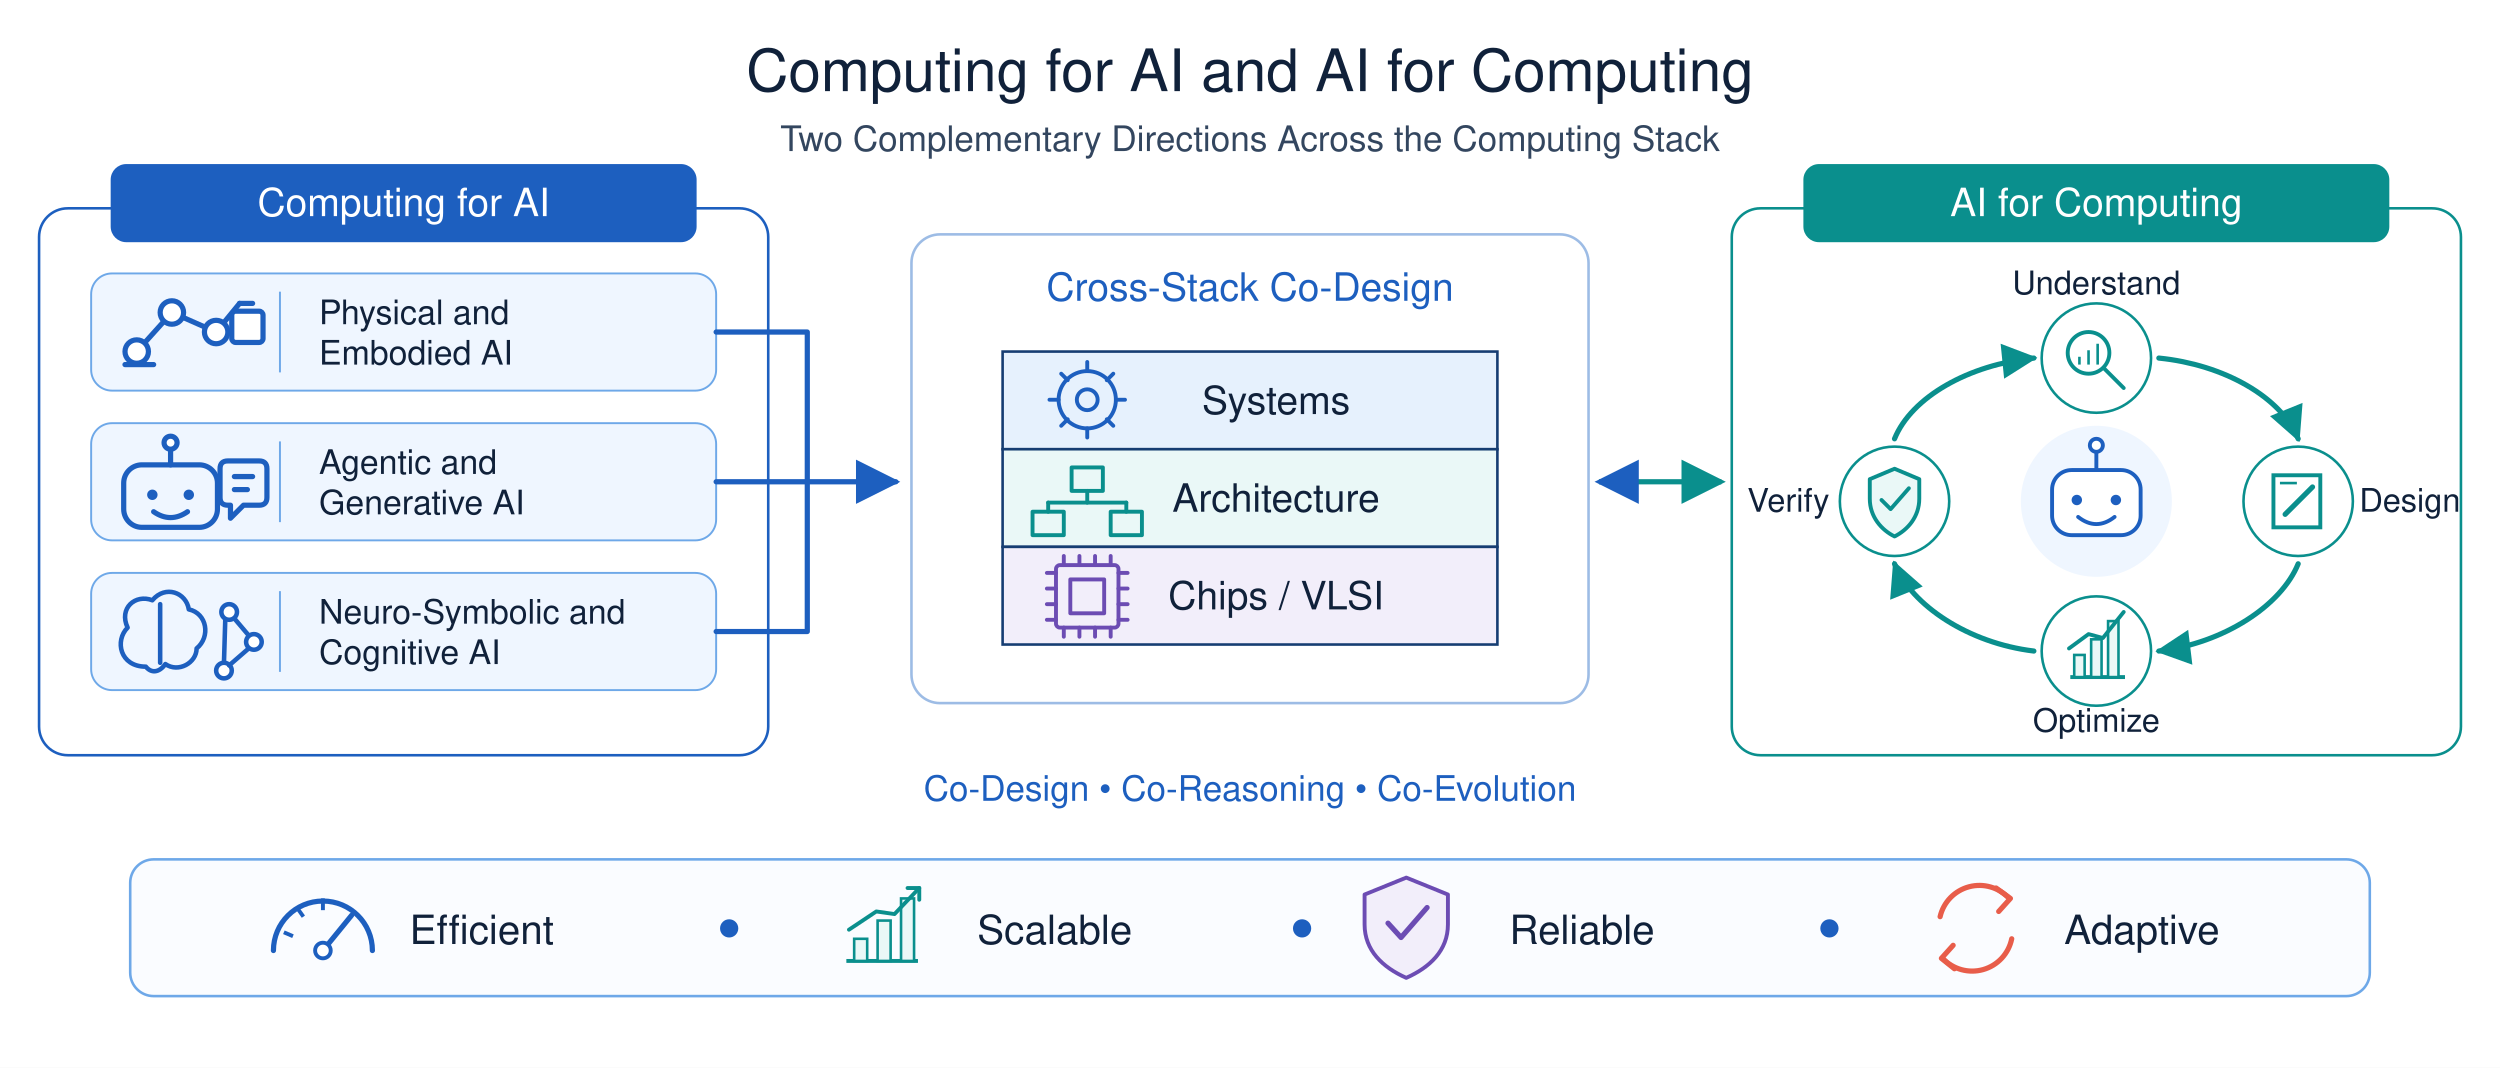
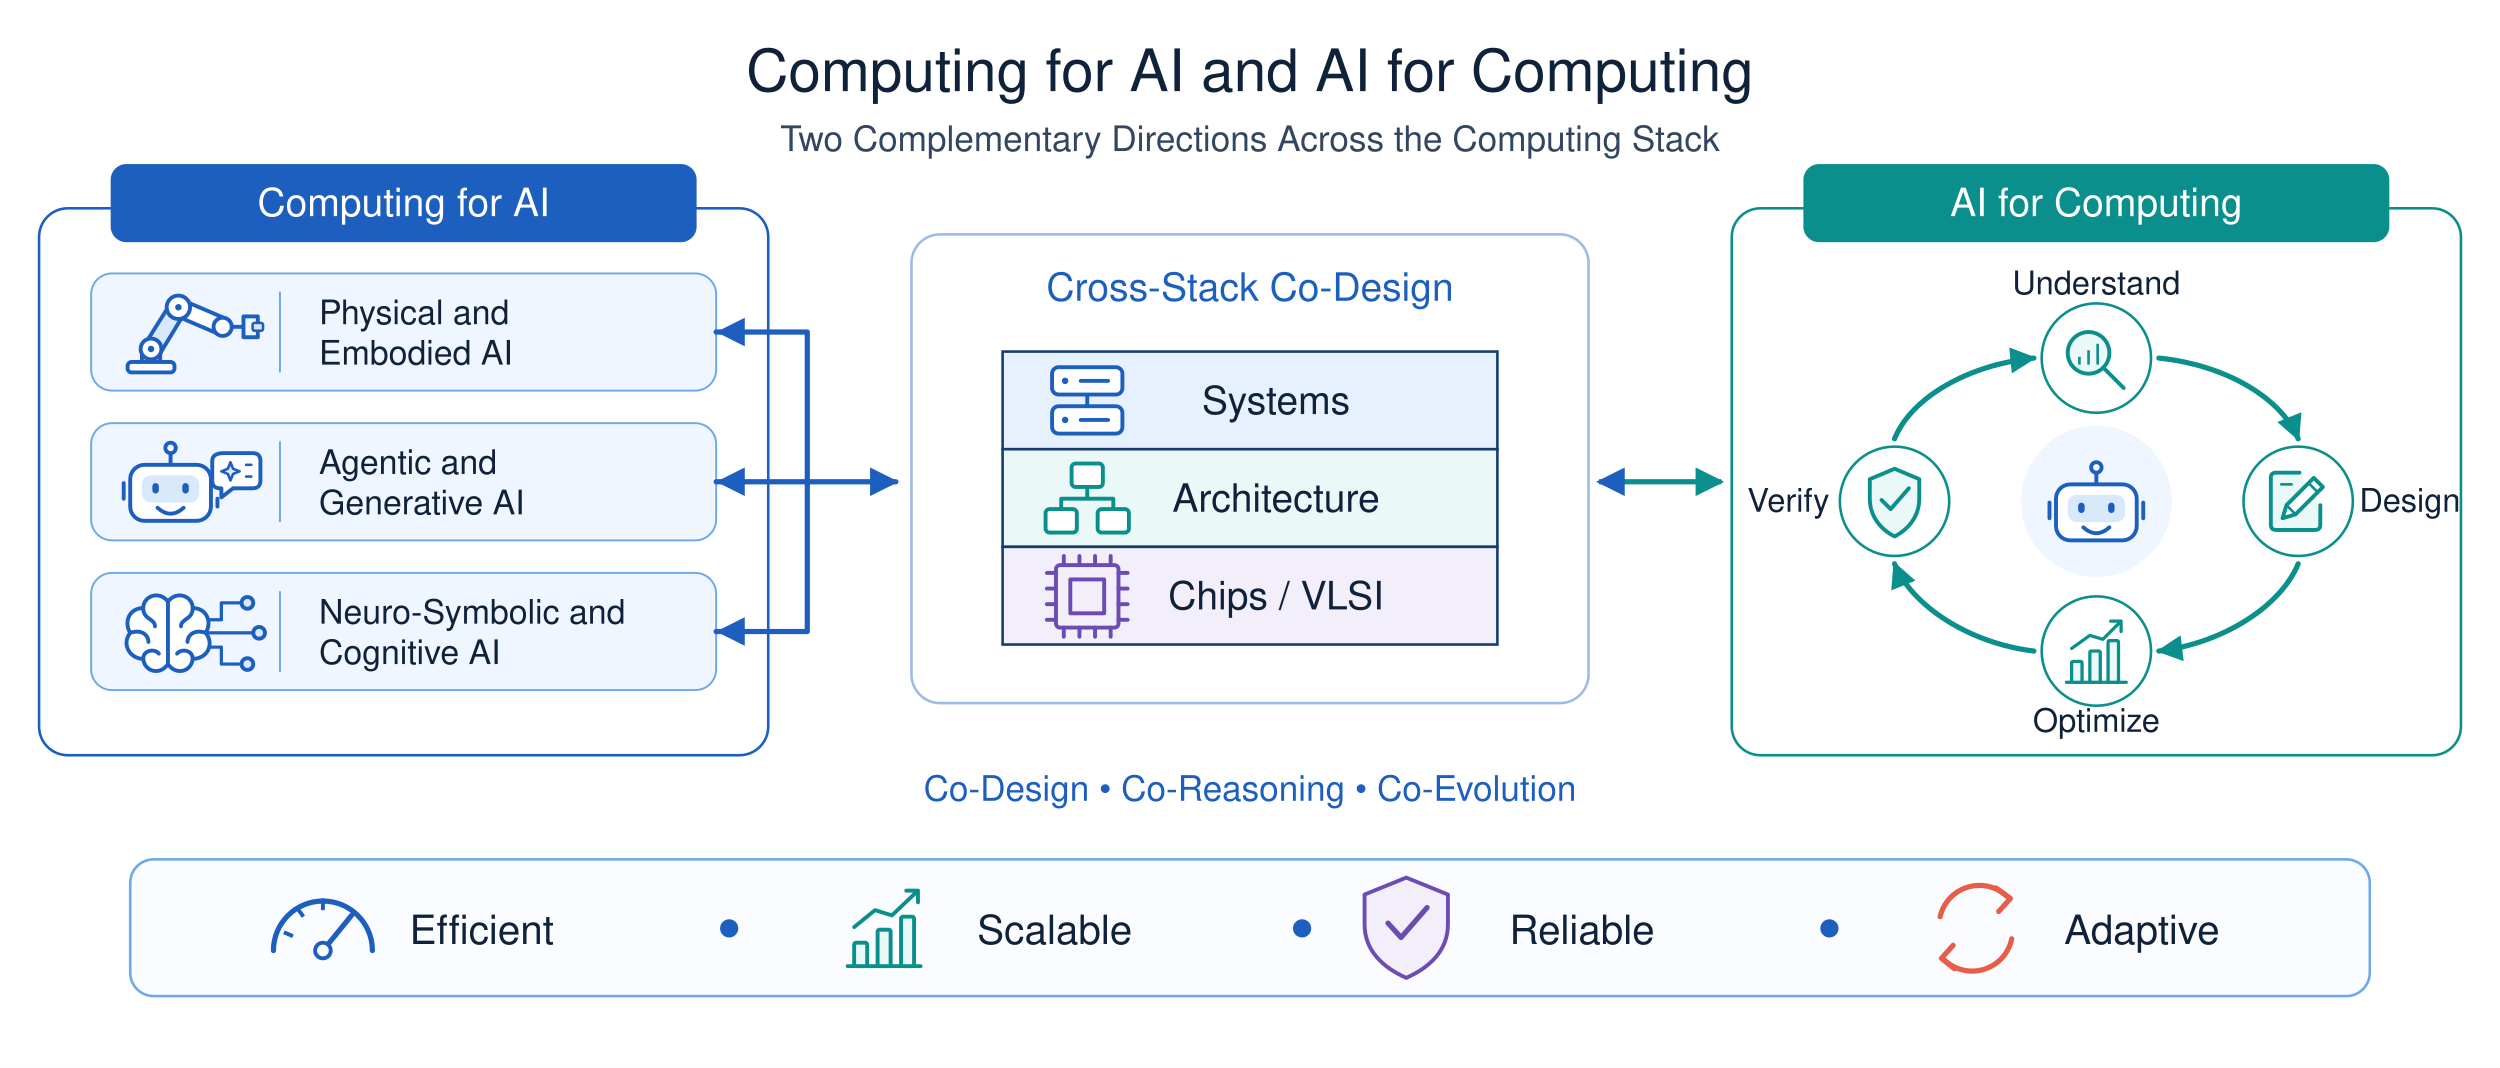
<svg xmlns="http://www.w3.org/2000/svg" version="1.1" width="1920" height="820" viewBox="0 0 1920 820">
  <defs>
-     <marker id="arrow-blue-outer" viewBox="0 0 10 10" refX="9" refY="5" markerWidth="34" markerHeight="34" markerUnits="userSpaceOnUse" orient="auto-start-reverse">
+     <marker id="arrow-blue-feedback" viewBox="0 0 10 10" refX="10" refY="5" markerWidth="22" markerHeight="22" markerUnits="userSpaceOnUse" orient="auto-start-reverse">
      <path d="M 0 0 L 10 5 L 0 10 Z" fill="#1D5FBF" />
    </marker>
-     <marker id="arrow-teal-outer" viewBox="0 0 10 10" refX="9" refY="5" markerWidth="34" markerHeight="34" markerUnits="userSpaceOnUse" orient="auto">
+     <marker id="arrow-blue-outer" viewBox="0 0 10 10" refX="9" refY="5" markerWidth="22" markerHeight="22" markerUnits="userSpaceOnUse" orient="auto-start-reverse">
+       <path d="M 0 0 L 10 5 L 0 10 Z" fill="#1D5FBF" />
+     </marker>
+     <marker id="arrow-teal-outer" viewBox="0 0 10 10" refX="9" refY="5" markerWidth="22" markerHeight="22" markerUnits="userSpaceOnUse" orient="auto">
      <path d="M 0 0 L 10 5 L 0 10 Z" fill="#0A8F8D" />
    </marker>
-     <marker id="arrow-teal-inner" viewBox="0 0 10 10" refX="9" refY="5" markerWidth="27" markerHeight="27" markerUnits="userSpaceOnUse" orient="auto">
+     <marker id="arrow-teal-inner" viewBox="0 0 10 10" refX="9" refY="5" markerWidth="20" markerHeight="20" markerUnits="userSpaceOnUse" orient="auto">
      <path d="M 0 0 L 10 5 L 0 10 Z" fill="#0A8F8D" />
    </marker>
  </defs>
  <rect id="background" x="0" y="0" width="1920" height="820" fill="#FFFFFF" />
  <g id="header" font-family="Helvetica, Arial, sans-serif" font-weight="400" font-style="normal" font-stretch="normal" text-anchor="middle">
    <text x="960" y="70" font-size="45" fill="#10213A">Computing for AI and AI for Computing</text>
    <text x="960" y="116" font-size="27" fill="#33465F">Two Complementary Directions Across the Computing Stack</text>
  </g>
  <g id="computing-for-ai">
    <rect x="30" y="160" width="560" height="420" rx="22" fill="#FFFFFF" stroke="#1D5FBF" stroke-width="2" />
    <rect x="85" y="126" width="450" height="60" rx="12" fill="#1D5FBF" />
    <text x="310" y="166" font-family="Helvetica, Arial, sans-serif" font-size="30" font-weight="400" font-style="normal" font-stretch="normal" text-anchor="middle" fill="#FFFFFF">Computing for AI</text>
    <g id="physical-embodied-ai">
      <rect x="70" y="210" width="480" height="90" rx="16" fill="#EFF6FF" stroke="#6EA8E8" stroke-width="1.5" />
      <line x1="215" y1="224" x2="215" y2="286" stroke="#6EA8E8" stroke-width="1.5" />
-       <g transform="translate(0 -5)" fill="none" stroke="#1D5FBF" stroke-width="4" stroke-linecap="round" stroke-linejoin="round">
-         <line x1="105" y1="275" x2="132" y2="245" />
-         <line x1="132" y1="245" x2="166" y2="260" />
-         <line x1="166" y1="260" x2="184" y2="238" />
-         <circle cx="105" cy="275" r="9" fill="#FFFFFF" />
-         <circle cx="132" cy="245" r="9" fill="#FFFFFF" />
-         <circle cx="166" cy="260" r="9" fill="#FFFFFF" />
-         <line x1="184" y1="238" x2="194" y2="238" />
-         <line x1="96" y1="285" x2="118" y2="285" />
-         <rect x="178" y="244" width="24" height="24" rx="3" fill="#FFFFFF" />
+       <g id="physical-ai-icon" transform="translate(91 222)" fill="none" stroke="#1D5FBF" stroke-width="3" stroke-linecap="round" stroke-linejoin="round">
+         <path d="M 18 46 L 40 11 L 51 18 L 31 51 Z" fill="#D9E9FC" />
+         <path d="M 48 8 L 83 23 L 78 35 L 43 20 Z" fill="#FFFFFF" />
+         <path d="M 18 50 V 56 H 32 V 50" fill="#D9E9FC" />
+         <rect x="7" y="56" width="36" height="8" rx="3" fill="#FFFFFF" />
+         <circle cx="25" cy="46" r="8" fill="#FFFFFF" />
+         <circle cx="46" cy="14" r="9" fill="#FFFFFF" />
+         <circle cx="80" cy="29" r="7" fill="#FFFFFF" />
+         <circle cx="46" cy="14" r="2.5" fill="#1D5FBF" stroke="none" />
+         <circle cx="25" cy="46" r="2.5" fill="#1D5FBF" stroke="none" />
+         <path d="M 87 29 H 96 M 96 21 V 37 M 96 21 H 107 V 25 M 96 37 H 107 V 33" />
+         <rect x="103" y="26" width="8" height="6" rx="1.5" fill="#D9E9FC" stroke-width="2" />
      </g>
      <text x="245" y="249" font-family="Helvetica, Arial, sans-serif" font-size="26" font-weight="400" font-style="normal" font-stretch="normal" fill="#10213A">
        <tspan x="245" dy="0">Physical and</tspan>
        <tspan x="245" dy="31">Embodied AI</tspan>
      </text>
    </g>
    <g id="agentic-generative-ai">
      <rect x="70" y="325" width="480" height="90" rx="16" fill="#EFF6FF" stroke="#6EA8E8" stroke-width="1.5" />
      <line x1="215" y1="339" x2="215" y2="401" stroke="#6EA8E8" stroke-width="1.5" />
-       <g transform="translate(0 9)" fill="none" stroke="#1D5FBF" stroke-width="4" stroke-linecap="round" stroke-linejoin="round">
-         <rect x="95" y="348" width="72" height="48" rx="14" />
-         <line x1="131" y1="348" x2="131" y2="335" />
-         <circle cx="131" cy="331" r="5" fill="#FFFFFF" />
-         <circle cx="117" cy="371" r="4" fill="#1D5FBF" stroke="none" />
-         <circle cx="145" cy="371" r="4" fill="#1D5FBF" stroke="none" />
-         <path d="M 118 384 Q 131 393 144 384" />
-         <path d="M 175 345 H 199 Q 205 345 205 351 V 373 Q 205 379 199 379 H 187 L 177 389 V 379 H 175 Q 169 379 169 373 V 351 Q 169 345 175 345 Z" />
-         <line x1="180" y1="357" x2="194" y2="357" />
-         <line x1="180" y1="367" x2="190" y2="367" />
+       <g id="agentic-ai-icon" transform="translate(92 338)" fill="none" stroke="#1D5FBF" stroke-width="3" stroke-linecap="round" stroke-linejoin="round">
+         <path d="M 39 19 V 10" />
+         <circle cx="39" cy="6" r="4" fill="#FFFFFF" />
+         <path d="M 3 33 V 45 M 75 45 V 51" />
+         <rect x="8" y="19" width="62" height="43" rx="11" fill="#FFFFFF" />
+         <rect x="17" y="27" width="44" height="21" rx="7" fill="#D9E9FC" stroke="none" />
+         <rect x="25" y="33" width="5" height="8" rx="2.5" fill="#1D5FBF" stroke="none" />
+         <rect x="48" y="33" width="5" height="8" rx="2.5" fill="#1D5FBF" stroke="none" />
+         <path d="M 29 52 Q 39 61 49 52" />
+         <path d="M 80 10 H 102 Q 108 10 108 16 V 31 Q 108 37 102 37 H 87 L 78 44 V 37 H 77 Q 71 37 71 31 V 16 Q 71 10 80 10 Z" fill="#FFFFFF" />
+         <path d="M 85 17 L 87 22 L 92 24 L 87 26 L 85 31 L 83 26 L 78 24 L 83 22 Z" fill="#D9E9FC" stroke-width="2" />
+         <path d="M 97 19 H 101 M 97 28 H 101" stroke-width="2" />
      </g>
      <text x="245" y="364" font-family="Helvetica, Arial, sans-serif" font-size="26" font-weight="400" font-style="normal" font-stretch="normal" fill="#10213A">
        <tspan x="245" dy="0">Agentic and</tspan>
        <tspan x="245" dy="31">Generative AI</tspan>
      </text>
    </g>
    <g id="neuro-symbolic-cognitive-ai">
      <rect x="70" y="440" width="480" height="90" rx="16" fill="#EFF6FF" stroke="#6EA8E8" stroke-width="1.5" />
      <line x1="215" y1="454" x2="215" y2="516" stroke="#6EA8E8" stroke-width="1.5" />
-       <g transform="translate(0 8)" fill="none" stroke="#1D5FBF" stroke-width="3.5" stroke-linecap="round" stroke-linejoin="round">
-         <path d="M 112 504 C 92 504 88 484 98 474 C 91 459 104 448 117 453 C 127 441 143 447 145 460 C 159 463 162 481 151 490 C 151 501 137 509 127 502 C 122 509 116 509 112 504 Z" />
-         <line x1="123" y1="456" x2="123" y2="501" />
-         <circle cx="176" cy="462" r="6" fill="#FFFFFF" />
-         <circle cx="195" cy="485" r="6" fill="#FFFFFF" />
-         <circle cx="172" cy="507" r="6" fill="#FFFFFF" />
-         <line x1="180" y1="467" x2="191" y2="480" />
-         <line x1="191" y1="490" x2="176" y2="503" />
-         <line x1="173" y1="468" x2="172" y2="501" />
+       <g id="cognitive-ai-icon" transform="translate(90 453)" fill="none" stroke="#1D5FBF" stroke-width="3" stroke-linecap="round" stroke-linejoin="round">
+         <path d="M 58 23 H 80 V 10 H 96 M 58 33 H 105 M 58 44 H 80 V 57 H 96" stroke-width="2.5" />
+         <path d="M 39 9 C 32 0 20 5 20 14 C 9 14 5 25 10 33 C 3 42 10 53 20 53 C 21 63 33 66 39 57 C 45 66 57 63 58 53 C 69 53 75 42 68 33 C 73 25 69 14 58 14 C 58 5 46 0 39 9 Z" fill="#FFFFFF" />
+         <path d="M 39 9 V 57 M 20 14 C 20 23 29 22 29 28 M 10 33 C 19 30 24 35 24 40 M 20 53 C 20 46 29 45 32 49 M 58 14 C 58 23 49 22 49 28 M 68 33 C 59 30 54 35 54 40 M 58 53 C 58 46 49 45 46 49" />
+         <circle cx="100" cy="10" r="4.5" fill="#D9E9FC" />
+         <circle cx="109" cy="33" r="4.5" fill="#D9E9FC" />
+         <circle cx="100" cy="57" r="4.5" fill="#D9E9FC" />
      </g>
      <text x="245" y="479" font-family="Helvetica, Arial, sans-serif" font-size="26" font-weight="400" font-style="normal" font-stretch="normal" fill="#10213A">
        <tspan x="245" dy="0">Neuro-Symbolic and</tspan>
        <tspan x="245" dy="31">Cognitive AI</tspan>
      </text>
    </g>
-     <path d="M 550 255 H 620 V 370 H 688" fill="none" stroke="#1D5FBF" stroke-width="4" stroke-linecap="round" stroke-linejoin="round" marker-end="url(#arrow-blue-outer)" />
-     <path d="M 550 370 H 620" fill="none" stroke="#1D5FBF" stroke-width="4" stroke-linecap="round" />
-     <path d="M 550 485 H 620 V 370" fill="none" stroke="#1D5FBF" stroke-width="4" stroke-linecap="round" stroke-linejoin="round" />
+     <path d="M 550 255 H 620 V 370 H 688" fill="none" stroke="#1D5FBF" stroke-width="4" stroke-linecap="round" stroke-linejoin="round" marker-start="url(#arrow-blue-feedback)" marker-end="url(#arrow-blue-outer)" />
+     <path d="M 550 370 H 620" fill="none" stroke="#1D5FBF" stroke-width="4" stroke-linecap="round" marker-start="url(#arrow-blue-feedback)" />
+     <path d="M 550 485 H 620 V 370" fill="none" stroke="#1D5FBF" stroke-width="4" stroke-linecap="round" stroke-linejoin="round" marker-start="url(#arrow-blue-feedback)" />
  </g>
  <g id="cross-stack-co-design">
    <rect x="700" y="180" width="520" height="360" rx="22" fill="#FFFFFF" stroke="#9DBCE5" stroke-width="2" />
    <text x="960" y="231" font-family="Helvetica, Arial, sans-serif" font-size="30" font-weight="400" font-style="normal" font-stretch="normal" text-anchor="middle" fill="#1D5FBF">Cross-Stack Co-Design</text>
    <g id="systems-layer">
      <rect x="770" y="270" width="380" height="75" fill="#E6F1FD" stroke="#163D72" stroke-width="2" />
-       <g fill="none" stroke="#1D5FBF" stroke-width="3" stroke-linecap="round" stroke-linejoin="round">
-         <circle cx="835" cy="307" r="22" />
-         <circle cx="835" cy="307" r="8" />
-         <line x1="835" y1="278" x2="835" y2="285" />
-         <line x1="835" y1="329" x2="835" y2="336" />
-         <line x1="806" y1="307" x2="813" y2="307" />
-         <line x1="857" y1="307" x2="864" y2="307" />
-         <line x1="815" y1="287" x2="820" y2="292" />
-         <line x1="850" y1="322" x2="855" y2="327" />
-         <line x1="855" y1="287" x2="850" y2="292" />
-         <line x1="820" y1="322" x2="815" y2="327" />
+       <g id="systems-icon" fill="none" stroke="#1D5FBF" stroke-width="3" stroke-linecap="round" stroke-linejoin="round">
+         <path d="M 835 301 V 312" />
+         <rect x="808" y="282" width="54" height="21" rx="5" fill="#FFFFFF" />
+         <rect x="808" y="312" width="54" height="21" rx="5" fill="#FFFFFF" />
+         <circle cx="818" cy="292.5" r="2.5" fill="#1D5FBF" stroke="none" />
+         <circle cx="818" cy="322.5" r="2.5" fill="#1D5FBF" stroke="none" />
+         <path d="M 830 292.5 H 851 M 830 322.5 H 851" />
      </g>
      <text x="980" y="318" font-family="Helvetica, Arial, sans-serif" font-size="30" font-weight="400" font-style="normal" font-stretch="normal" text-anchor="middle" fill="#10213A">Systems</text>
    </g>
    <g id="architecture-layer">
      <rect x="770" y="345" width="380" height="75" fill="#EAF8F7" stroke="#163D72" stroke-width="2" />
-       <g fill="none" stroke="#0A8F8D" stroke-width="3" stroke-linecap="round" stroke-linejoin="round">
-         <rect x="823" y="359" width="24" height="18" />
-         <rect x="793" y="393" width="24" height="18" />
-         <rect x="853" y="393" width="24" height="18" />
-         <line x1="835" y1="377" x2="835" y2="386" />
-         <line x1="805" y1="386" x2="865" y2="386" />
-         <line x1="805" y1="386" x2="805" y2="393" />
-         <line x1="865" y1="386" x2="865" y2="393" />
+       <g id="architecture-icon" fill="none" stroke="#0A8F8D" stroke-width="3" stroke-linecap="round" stroke-linejoin="round">
+         <path d="M 835 374 V 383 M 815 391 V 383 H 855 V 391" />
+         <rect x="823" y="356" width="24" height="18" rx="3" fill="#FFFFFF" />
+         <rect x="803" y="391" width="24" height="18" rx="3" fill="#FFFFFF" />
+         <rect x="843" y="391" width="24" height="18" rx="3" fill="#FFFFFF" />
      </g>
      <text x="980" y="393" font-family="Helvetica, Arial, sans-serif" font-size="30" font-weight="400" font-style="normal" font-stretch="normal" text-anchor="middle" fill="#10213A">Architecture</text>
    </g>
    <g id="silicon-layer">
      <rect x="770" y="420" width="380" height="75" fill="#F2EEFA" stroke="#163D72" stroke-width="2" />
      <g fill="none" stroke="#6C4CB3" stroke-width="3" stroke-linecap="round" stroke-linejoin="round">
        <rect x="811" y="434" width="48" height="48" rx="3" />
        <rect x="822" y="445" width="26" height="26" />
        <line x1="817" y1="427" x2="817" y2="434" />
        <line x1="829" y1="427" x2="829" y2="434" />
        <line x1="841" y1="427" x2="841" y2="434" />
        <line x1="853" y1="427" x2="853" y2="434" />
        <line x1="817" y1="482" x2="817" y2="489" />
        <line x1="829" y1="482" x2="829" y2="489" />
        <line x1="841" y1="482" x2="841" y2="489" />
        <line x1="853" y1="482" x2="853" y2="489" />
        <line x1="804" y1="440" x2="811" y2="440" />
        <line x1="804" y1="452" x2="811" y2="452" />
        <line x1="804" y1="464" x2="811" y2="464" />
        <line x1="804" y1="476" x2="811" y2="476" />
        <line x1="859" y1="440" x2="866" y2="440" />
        <line x1="859" y1="452" x2="866" y2="452" />
        <line x1="859" y1="464" x2="866" y2="464" />
        <line x1="859" y1="476" x2="866" y2="476" />
      </g>
      <text x="980" y="468" font-family="Helvetica, Arial, sans-serif" font-size="30" font-weight="400" font-style="normal" font-stretch="normal" text-anchor="middle" fill="#10213A">Chips / VLSI</text>
    </g>
  </g>
  <line x1="1228" y1="370" x2="1322" y2="370" stroke="#0A8F8D" stroke-width="4" marker-start="url(#arrow-blue-outer)" marker-end="url(#arrow-teal-outer)" />
  <g id="ai-for-computing">
    <rect x="1330" y="160" width="560" height="420" rx="22" fill="#FFFFFF" stroke="#0A8F8D" stroke-width="2" />
    <rect x="1385" y="126" width="450" height="60" rx="12" fill="#0A8F8D" />
    <text x="1610" y="166" font-family="Helvetica, Arial, sans-serif" font-size="30" font-weight="400" font-style="normal" font-stretch="normal" text-anchor="middle" fill="#FFFFFF">AI for Computing</text>
    <g id="agentic-design-loop" fill="none" stroke="#0A8F8D" stroke-width="4" stroke-linecap="round">
      <path d="M 1658 275 C 1708 280 1752 305 1765 337" marker-end="url(#arrow-teal-inner)" />
      <path d="M 1765 433 C 1752 465 1708 494 1658 500" marker-end="url(#arrow-teal-inner)" />
      <path d="M 1562 500 C 1512 494 1468 465 1455 433" marker-end="url(#arrow-teal-inner)" />
      <path d="M 1455 337 C 1468 305 1512 280 1562 275" marker-end="url(#arrow-teal-inner)" />
    </g>
    <g id="understand-node" transform="translate(0 25)">
      <circle cx="1610" cy="250" r="42" fill="#FFFFFF" stroke="#0A8F8D" stroke-width="2" />
-       <circle cx="1604" cy="246" r="16" fill="none" stroke="#0A8F8D" stroke-width="3" />
+       <circle cx="1604" cy="246" r="16" fill="#EAF8F7" stroke="#0A8F8D" stroke-width="3" />
      <line x1="1616" y1="258" x2="1631" y2="273" stroke="#0A8F8D" stroke-width="3" stroke-linecap="round" />
      <line x1="1597" y1="249" x2="1597" y2="255" stroke="#0A8F8D" stroke-width="2" />
      <line x1="1604" y1="244" x2="1604" y2="255" stroke="#0A8F8D" stroke-width="2" />
      <line x1="1611" y1="239" x2="1611" y2="255" stroke="#0A8F8D" stroke-width="2" />
      <text x="1610" y="201" font-family="Helvetica, Arial, sans-serif" font-size="25" font-weight="400" font-style="normal" font-stretch="normal" text-anchor="middle" fill="#10213A">Understand</text>
    </g>
    <g id="design-node">
      <circle cx="1765" cy="385" r="42" fill="#FFFFFF" stroke="#0A8F8D" stroke-width="2" />
-       <rect x="1746" y="365" width="36" height="40" fill="none" stroke="#0A8F8D" stroke-width="3" />
-       <line x1="1755" y1="395" x2="1776" y2="374" stroke="#0A8F8D" stroke-width="4" stroke-linecap="round" />
-       <line x1="1751" y1="371" x2="1764" y2="371" stroke="#0A8F8D" stroke-width="2" />
+       <g id="design-icon" fill="none" stroke="#0A8F8D" stroke-width="3" stroke-linecap="round" stroke-linejoin="round">
+         <path d="M 1766 363 H 1748 Q 1744 363 1744 367 V 403 Q 1744 407 1748 407 H 1778 Q 1782 407 1782 403 V 388" fill="#EAF8F7" />
+         <path d="M 1756 388 L 1777 367 L 1784 374 L 1763 395 L 1753 398 Z" fill="#FFFFFF" />
+         <path d="M 1773 371 L 1780 378 M 1756 388 L 1763 395 M 1752 372 H 1760" stroke-width="2" />
+       </g>
      <text x="1812" y="393" font-family="Helvetica, Arial, sans-serif" font-size="25" font-weight="400" font-style="normal" font-stretch="normal" text-anchor="start" fill="#10213A">Design</text>
    </g>
    <g id="optimize-node">
      <circle cx="1610" cy="500" r="42" fill="#FFFFFF" stroke="#0A8F8D" stroke-width="2" />
-       <line x1="1590" y1="520" x2="1632" y2="520" stroke="#0A8F8D" stroke-width="3" />
-       <rect x="1593" y="503" width="8" height="17" fill="#EAF8F7" stroke="#0A8F8D" stroke-width="2" />
-       <rect x="1606" y="491" width="8" height="29" fill="#EAF8F7" stroke="#0A8F8D" stroke-width="2" />
-       <rect x="1619" y="477" width="8" height="43" fill="#EAF8F7" stroke="#0A8F8D" stroke-width="2" />
-       <path d="M 1589 498 L 1604 487 L 1615 490 L 1631 470" fill="none" stroke="#0A8F8D" stroke-width="3" stroke-linecap="round" stroke-linejoin="round" />
+       <g id="optimize-icon" transform="translate(1586 474)" fill="none" stroke="#0A8F8D" stroke-width="2.5" stroke-linecap="round" stroke-linejoin="round">
+         <path d="M 1 50 H 47" />
+         <rect x="5" y="34" width="8" height="16" rx="1" fill="#EAF8F7" />
+         <rect x="19" y="26" width="8" height="24" rx="1" fill="#EAF8F7" />
+         <rect x="33" y="18" width="8" height="32" rx="1" fill="#EAF8F7" />
+         <path d="M 5 24 L 19 14 L 29 17 L 43 3 M 35 3 H 43 V 11" />
+       </g>
      <text x="1610" y="562" font-family="Helvetica, Arial, sans-serif" font-size="25" font-weight="400" font-style="normal" font-stretch="normal" text-anchor="middle" fill="#10213A">Optimize</text>
    </g>
    <g id="verify-node">
      <circle cx="1455" cy="385" r="42" fill="#FFFFFF" stroke="#0A8F8D" stroke-width="2" />
      <path d="M 1455 360 L 1474 368 V 383 C 1474 397 1465 407 1455 412 C 1445 407 1436 397 1436 383 V 368 Z" fill="#EAF8F7" stroke="#0A8F8D" stroke-width="3" stroke-linejoin="round" />
      <path d="M 1445 384 L 1452 391 L 1466 375" fill="none" stroke="#0A8F8D" stroke-width="3" stroke-linecap="round" stroke-linejoin="round" />
      <text x="1405" y="393" font-family="Helvetica, Arial, sans-serif" font-size="25" font-weight="400" font-style="normal" font-stretch="normal" text-anchor="end" fill="#10213A">Verify</text>
    </g>
    <g id="central-agent">
      <circle cx="1610" cy="385" r="58" fill="#EFF6FF" />
-       <rect x="1576" y="361" width="68" height="50" rx="15" fill="#FFFFFF" stroke="#1D5FBF" stroke-width="3" />
-       <line x1="1610" y1="361" x2="1610" y2="347" stroke="#1D5FBF" stroke-width="3" />
-       <circle cx="1610" cy="342" r="5" fill="#FFFFFF" stroke="#1D5FBF" stroke-width="3" />
-       <circle cx="1595" cy="384" r="4" fill="#1D5FBF" />
-       <circle cx="1625" cy="384" r="4" fill="#1D5FBF" />
-       <path d="M 1596 397 Q 1610 408 1624 397" fill="none" stroke="#1D5FBF" stroke-width="3" stroke-linecap="round" />
+       <g id="central-agent-icon" transform="translate(1571 353)" fill="none" stroke="#1D5FBF" stroke-width="3" stroke-linecap="round" stroke-linejoin="round">
+         <path d="M 39 19 V 10 M 3 33 V 45 M 75 33 V 45" />
+         <circle cx="39" cy="6" r="4" fill="#FFFFFF" />
+         <rect x="8" y="19" width="62" height="43" rx="11" fill="#FFFFFF" />
+         <rect x="17" y="27" width="44" height="21" rx="7" fill="#D9E9FC" stroke="none" />
+         <rect x="25" y="33" width="5" height="8" rx="2.5" fill="#1D5FBF" stroke="none" />
+         <rect x="48" y="33" width="5" height="8" rx="2.5" fill="#1D5FBF" stroke="none" />
+         <path d="M 29 52 Q 39 61 49 52" />
+       </g>
    </g>
  </g>
  <text x="960" y="615" font-family="Helvetica, Arial, sans-serif" font-size="27" font-weight="400" font-style="normal" font-stretch="normal" text-anchor="middle" fill="#1D5FBF">Co-Design • Co-Reasoning • Co-Evolution</text>
  <g id="outcomes">
    <rect x="100" y="660" width="1720" height="105" rx="18" fill="#FAFCFF" stroke="#6EA8E8" stroke-width="2" />
    <g id="efficient-outcome">
      <path d="M 210 730 A 38 38 0 0 1 286 730" fill="none" stroke="#1D5FBF" stroke-width="4" stroke-linecap="round" />
      <line x1="248" y1="730" x2="270" y2="703" stroke="#1D5FBF" stroke-width="4" stroke-linecap="round" />
      <circle cx="248" cy="730" r="6" fill="#FFFFFF" stroke="#1D5FBF" stroke-width="3" />
      <line x1="218" y1="716" x2="225" y2="719" stroke="#1D5FBF" stroke-width="3" />
      <line x1="228" y1="697" x2="233" y2="704" stroke="#1D5FBF" stroke-width="3" />
      <line x1="248" y1="690" x2="248" y2="699" stroke="#1D5FBF" stroke-width="3" />
      <text x="370" y="725" font-family="Helvetica, Arial, sans-serif" font-size="31" font-weight="400" font-style="normal" font-stretch="normal" text-anchor="middle" fill="#10213A">Efficient</text>
    </g>
    <circle cx="560" cy="713" r="7" fill="#1D5FBF" />
    <g id="scalable-outcome">
-       <line x1="650" y1="738" x2="705" y2="738" stroke="#0A8F8D" stroke-width="3" />
-       <rect x="656" y="721" width="10" height="17" fill="#EAF8F7" stroke="#0A8F8D" stroke-width="2" />
-       <rect x="674" y="707" width="10" height="31" fill="#EAF8F7" stroke="#0A8F8D" stroke-width="2" />
-       <rect x="692" y="690" width="10" height="48" fill="#EAF8F7" stroke="#0A8F8D" stroke-width="2" />
-       <path d="M 652 714 L 673 700 L 687 702 L 706 682" fill="none" stroke="#0A8F8D" stroke-width="3" stroke-linecap="round" stroke-linejoin="round" />
-       <polyline points="697,682 706,682 706,691" fill="none" stroke="#0A8F8D" stroke-width="3" stroke-linecap="round" stroke-linejoin="round" />
+       <g id="scalable-icon" transform="translate(649 681)" fill="none" stroke="#0A8F8D" stroke-width="3" stroke-linecap="round" stroke-linejoin="round">
+         <path d="M 2 61 H 58" />
+         <rect x="7" y="43" width="10" height="18" rx="1.5" fill="#EAF8F7" />
+         <rect x="25" y="33" width="10" height="28" rx="1.5" fill="#EAF8F7" />
+         <rect x="43" y="23" width="10" height="38" rx="1.5" fill="#EAF8F7" />
+         <path d="M 7 31 L 23 18 L 36 22 L 56 3 M 47 3 H 56 V 12" />
+       </g>
      <text x="810" y="725" font-family="Helvetica, Arial, sans-serif" font-size="31" font-weight="400" font-style="normal" font-stretch="normal" text-anchor="middle" fill="#10213A">Scalable</text>
    </g>
    <circle cx="1000" cy="713" r="7" fill="#1D5FBF" />
    <g id="reliable-outcome">
      <g transform="translate(0 -7)">
        <path d="M 1080 681 L 1112 694 V 717 C 1112 737 1098 750 1080 758 C 1062 750 1048 737 1048 717 V 694 Z" fill="#F2EEFA" stroke="#6C4CB3" stroke-width="3" stroke-linejoin="round" />
        <path d="M 1066 716 L 1076 727 L 1096 704" fill="none" stroke="#6C4CB3" stroke-width="4" stroke-linecap="round" stroke-linejoin="round" />
      </g>
      <text x="1215" y="725" font-family="Helvetica, Arial, sans-serif" font-size="31" font-weight="400" font-style="normal" font-stretch="normal" text-anchor="middle" fill="#10213A">Reliable</text>
    </g>
    <circle cx="1405" cy="713" r="7" fill="#1D5FBF" />
    <g id="adaptive-outcome">
      <path d="M 1490 704 A 31 31 0 0 1 1543 690" fill="none" stroke="#E85D4A" stroke-width="4" stroke-linecap="round" />
      <polyline points="1533,682 1544,690 1535,700" fill="none" stroke="#E85D4A" stroke-width="4" stroke-linecap="round" stroke-linejoin="round" />
      <path d="M 1545 721 A 31 31 0 0 1 1492 736" fill="none" stroke="#E85D4A" stroke-width="4" stroke-linecap="round" />
      <polyline points="1501,744 1491,736 1500,726" fill="none" stroke="#E85D4A" stroke-width="4" stroke-linecap="round" stroke-linejoin="round" />
      <text x="1645" y="725" font-family="Helvetica, Arial, sans-serif" font-size="31" font-weight="400" font-style="normal" font-stretch="normal" text-anchor="middle" fill="#10213A">Adaptive</text>
    </g>
  </g>
</svg>
